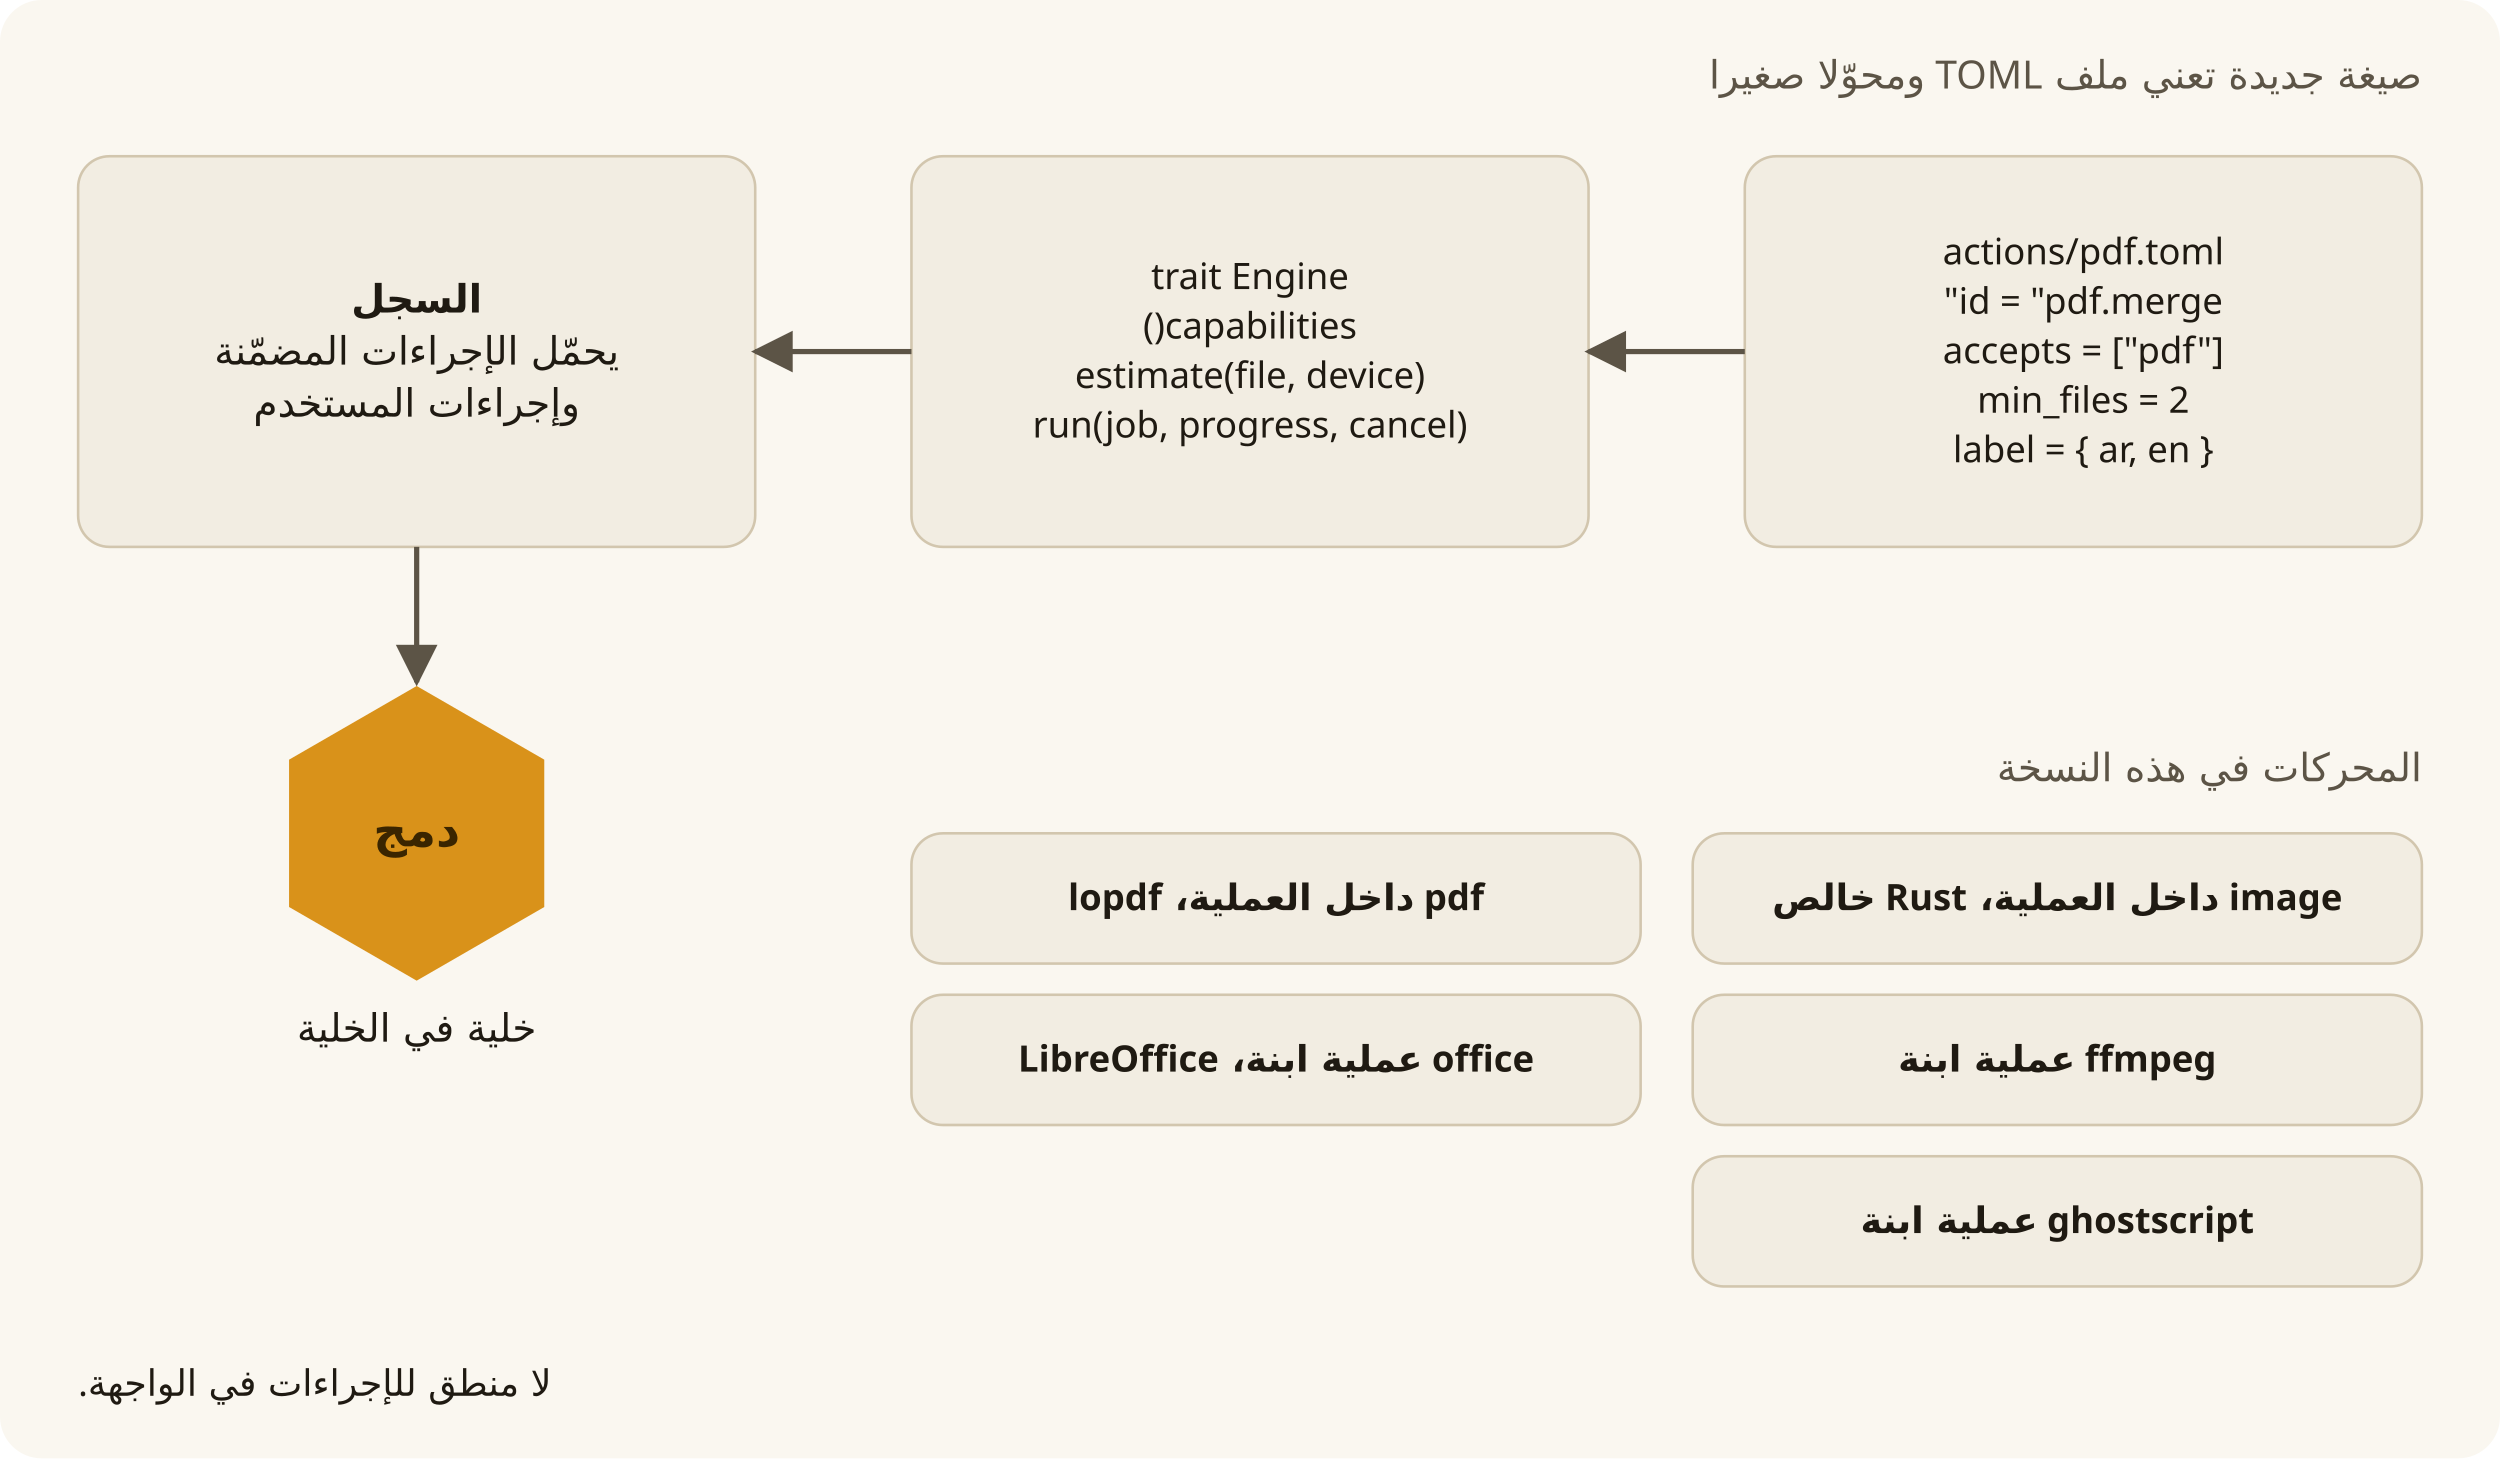
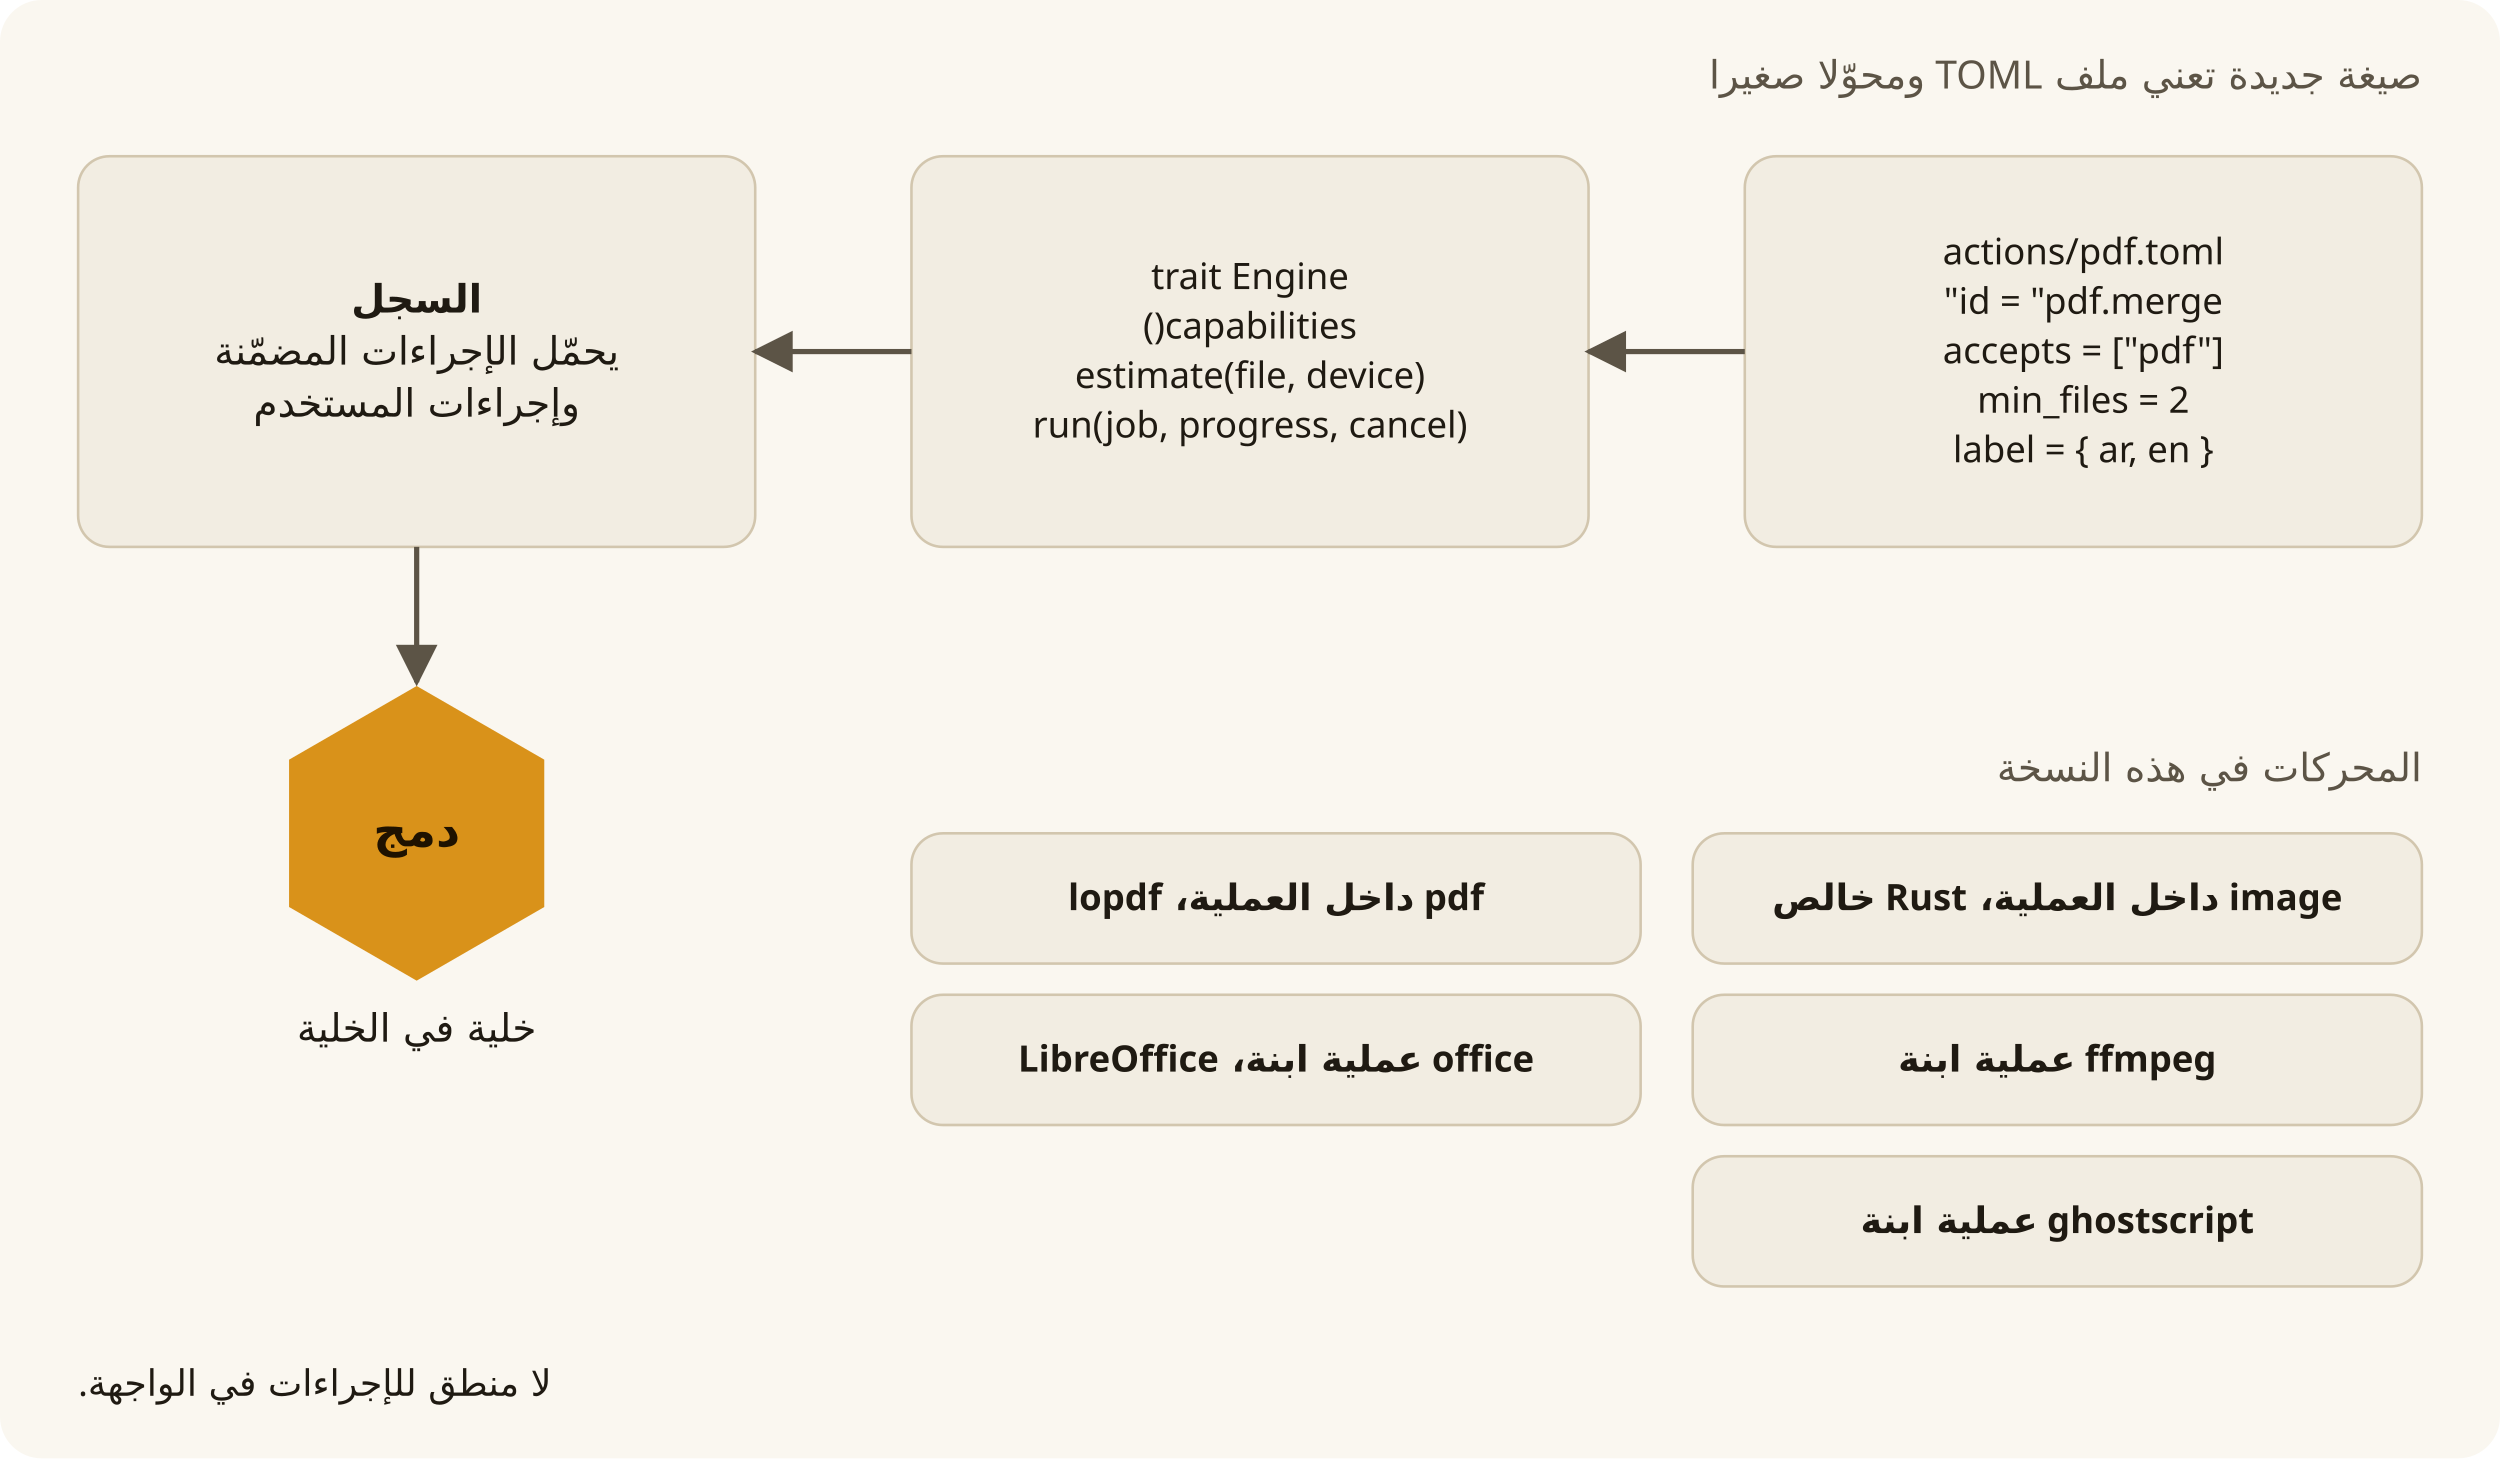
<svg xmlns="http://www.w3.org/2000/svg" viewBox="0 0 960 560" role="img" aria-labelledby="t d" width="960" height="560">
  <style>
.box{fill:#F2EDE2;stroke:#D2C6AE;stroke-width:1}
.box2{fill:#E9E1D0;stroke:#D2C6AE;stroke-width:1}
.zone{fill:#FAF7F0;stroke:#D2C6AE;stroke-width:1;stroke-dasharray:6 6}
.hot{fill:#D9921A;stroke:#D9921A}
.hex{fill:#E9E1D0;stroke:#D2C6AE;stroke-width:1}
.hexhot{fill:#D9921A;stroke:#D9921A}
.hexc{fill:#DFD3BB;stroke:#D2C6AE;stroke-width:1}
.t{fill:#1F1A12} .t2{fill:#5C5446}
- .hot-t{fill:#3A2500} .hexhot-t{fill:#3A2500}
+ .hot-t{fill:#1F1200} .hexhot-t{fill:#1F1200}
.ln{stroke:#5C5446;stroke-width:2;fill:none}
.head{fill:#5C5446}
text{font-family:"IBM Plex Sans Arabic", "IBM Plex Sans", system-ui, sans-serif;direction:rtl;unicode-bidi:embed}
</style>
  <rect width="960" height="560" fill="#FAF7F0" rx="16" />
  <defs>
    <marker id="a" viewBox="0 0 10 10" refX="9" refY="5" markerWidth="8" markerHeight="8" orient="auto-start-reverse">
      <path d="M0 0L10 5L0 10Z" fill="#5C5446" />
    </marker>
  </defs>
  <text class="head" x="930.0" y="34" text-anchor="start" font-size="15">صيغة جديدة تعني ملف TOML ومحوّلا صغيرا</text>
  <rect class="box" x="670.0" y="60" width="260" height="150" rx="12" />
  <text class="t box-t" x="800.0" y="101.5" text-anchor="middle" font-size="14" font-family="ui-monospace, 'IBM Plex Mono', monospace">actions/pdf.toml</text>
  <text class="t box-t" x="800.0" y="120.5" text-anchor="middle" font-size="14">id = "pdf.merge"</text>
  <text class="t box-t" x="800.0" y="139.5" text-anchor="middle" font-size="14">accepts = ["pdf"]</text>
  <text class="t box-t" x="800.0" y="158.5" text-anchor="middle" font-size="14">min_files = 2</text>
  <text class="t box-t" x="800.0" y="177.5" text-anchor="middle" font-size="14">label = { ar, en }</text>
  <rect class="box" x="350.0" y="60" width="260" height="150" rx="12" />
  <text class="t box-t" x="480.0" y="111.0" text-anchor="middle" font-size="14" font-family="ui-monospace, 'IBM Plex Mono', monospace">trait Engine</text>
  <text class="t box-t" x="480.0" y="130.0" text-anchor="middle" font-size="14">capabilities()</text>
  <text class="t box-t" x="480.0" y="149.0" text-anchor="middle" font-size="14">estimate(file, device)</text>
  <text class="t box-t" x="480.0" y="168.0" text-anchor="middle" font-size="14">run(job, progress, cancel)</text>
  <rect class="box" x="30.0" y="60" width="260" height="150" rx="12" />
  <text class="t box-t" x="160.0" y="120.0" text-anchor="middle" font-size="15" font-weight="600">السجل</text>
  <text class="t box-t" x="160.0" y="140.0" text-anchor="middle" font-size="15">يحمّل الإجراءات المضمّنة</text>
  <text class="t box-t" x="160.0" y="160.0" text-anchor="middle" font-size="15">وإجراءات المستخدم</text>
  <line class="ln" x1="670.0" y1="135" x2="610.0" y2="135" marker-end="url(#a)" />
  <line class="ln" x1="350.0" y1="135" x2="290.0" y2="135" marker-end="url(#a)" />
  <path class="hexhot" d="M160.0,264.0L208.5,292.0L208.5,348.0L160.0,376.0L111.5,348.0L111.5,292.0Z" />
  <text class="hexhot-t" x="160.0" y="325" text-anchor="middle" font-size="18" font-weight="600">دمج</text>
  <line class="ln" x1="160.0" y1="210" x2="160.0" y2="262" marker-end="url(#a)" />
  <text class="t" x="160.0" y="400" text-anchor="middle" font-size="15">خلية في الخلية</text>
  <text class="head" x="930.0" y="300" text-anchor="start" font-size="15">المحركات في هذه النسخة</text>
  <rect class="box" x="650.0" y="320" width="280" height="50" rx="12" />
  <text class="t box-t" x="790.0" y="349.5" text-anchor="middle" font-size="14" font-weight="600">image   داخل العملية، Rust خالص</text>
  <rect class="box" x="350.0" y="320" width="280" height="50" rx="12" />
  <text class="t box-t" x="490.0" y="349.5" text-anchor="middle" font-size="14" font-weight="600">pdf   داخل العملية، lopdf</text>
  <rect class="box" x="650.0" y="382" width="280" height="50" rx="12" />
  <text class="t box-t" x="790.0" y="411.5" text-anchor="middle" font-size="14" font-weight="600">ffmpeg   عملية ابنة</text>
  <rect class="box" x="350.0" y="382" width="280" height="50" rx="12" />
  <text class="t box-t" x="490.0" y="411.5" text-anchor="middle" font-size="14" font-weight="600">office   عملية ابنة، LibreOffice</text>
  <rect class="box" x="650.0" y="444" width="280" height="50" rx="12" />
  <text class="t box-t" x="790.0" y="473.5" text-anchor="middle" font-size="14" font-weight="600">ghostscript   عملية ابنة</text>
  <text class="t" x="30.0" y="536" text-anchor="end" font-size="14">لا منطق للإجراءات في الواجهة.</text>
</svg>
